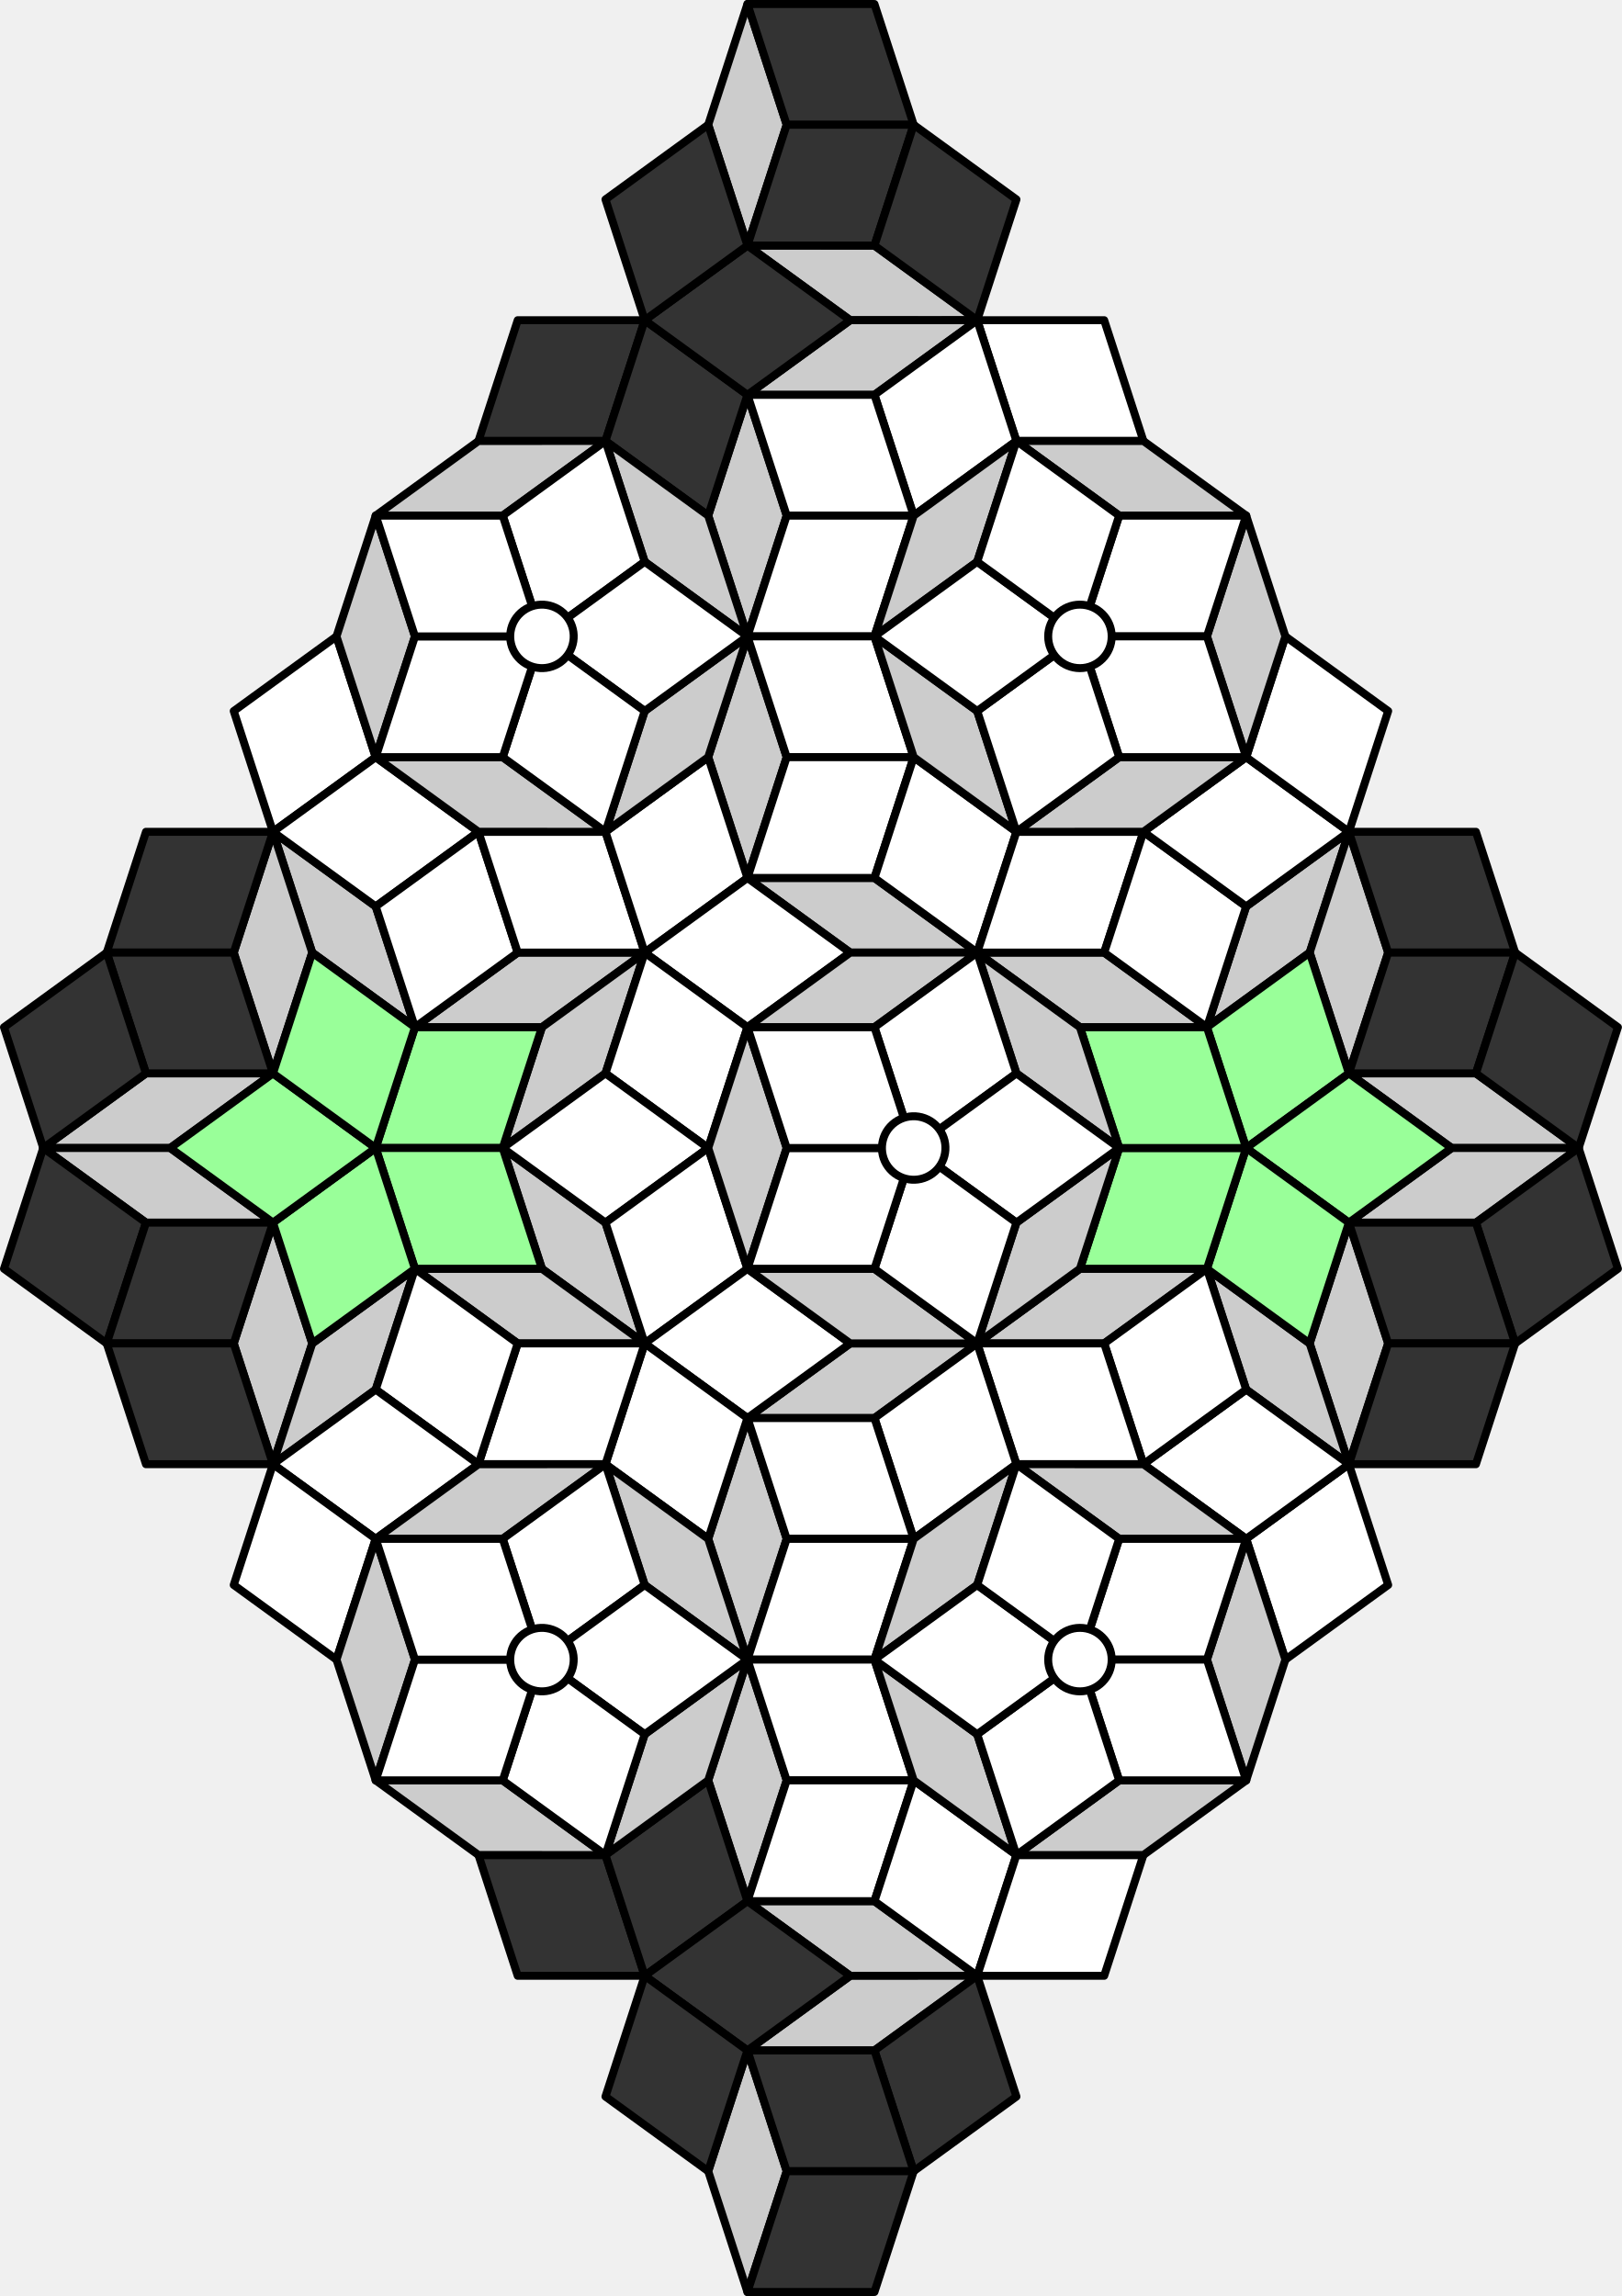
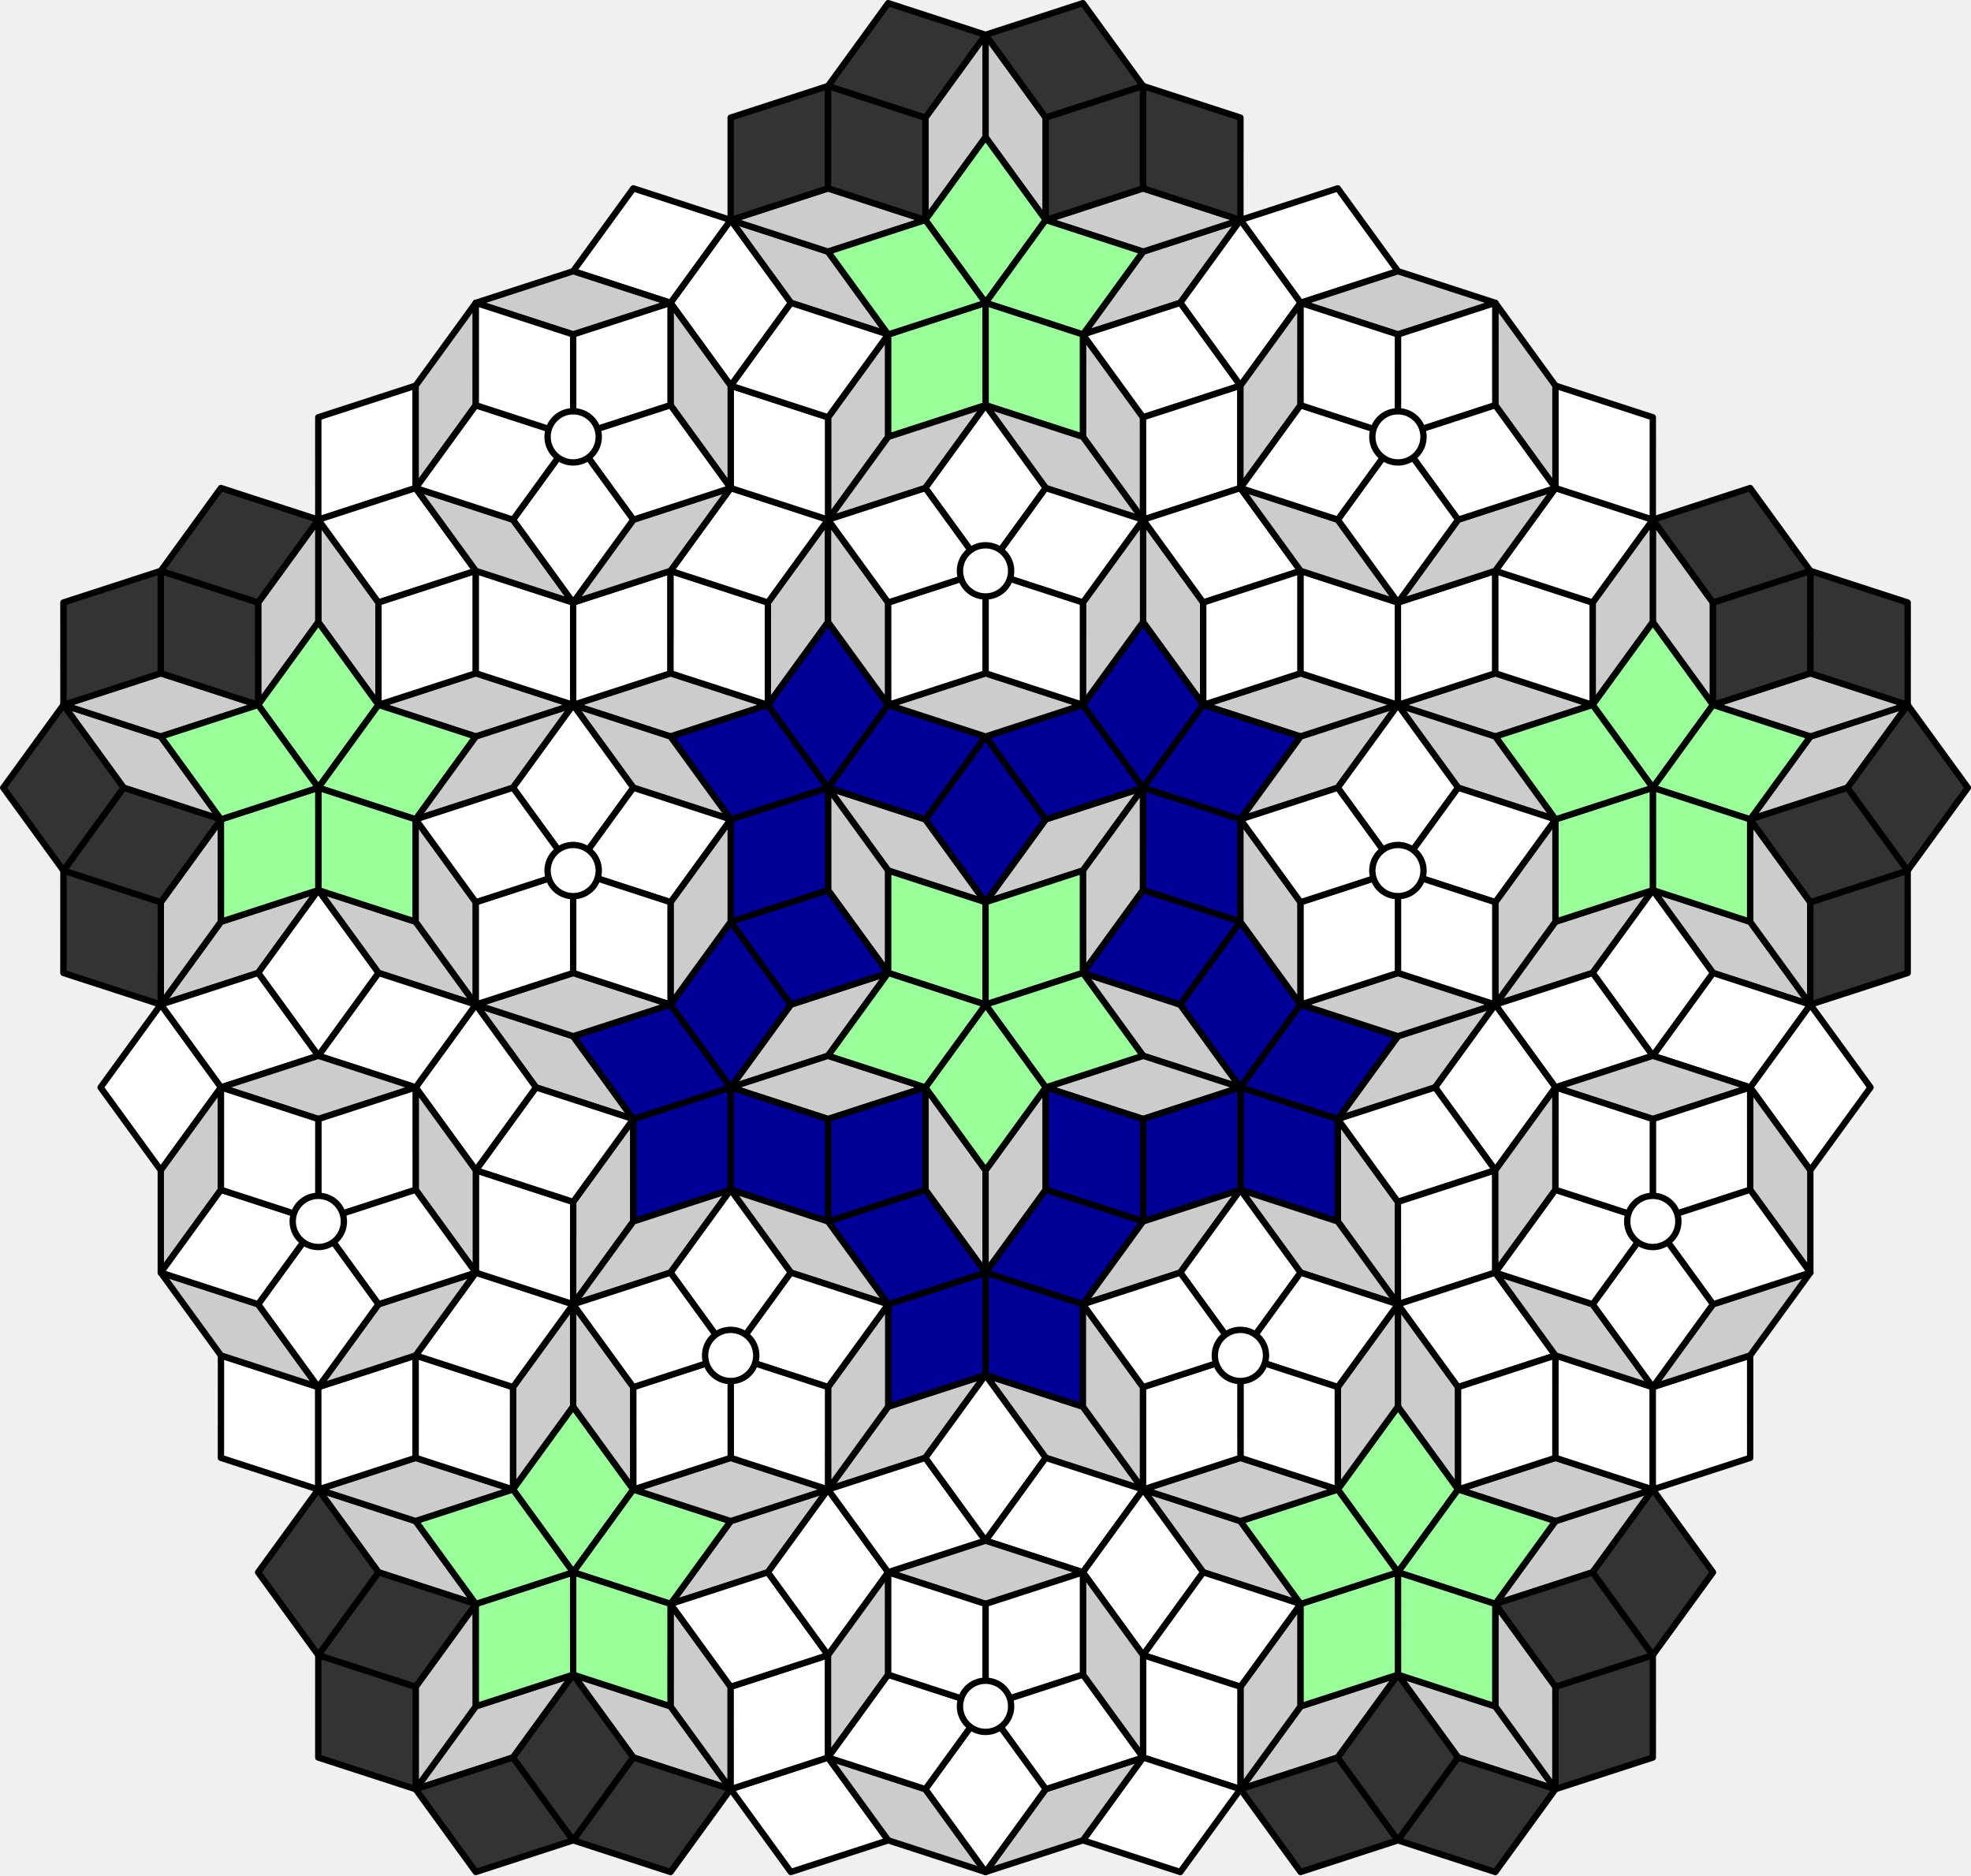
- <svg xmlns="http://www.w3.org/2000/svg" width="960" height="1359.079" viewBox="-5.496 -6.906 9.756 13.812" preserveAspectRatio="xMidYMid meet" id="Penrose_Rhombi_03">
+ <svg xmlns="http://www.w3.org/2000/svg" width="960" height="913.167" viewBox="-9.628 -9.812 19.255 18.316" preserveAspectRatio="xMidYMid meet" id="Penrose_Rhombi_03">
  <g transform="scale(1,-1)">
-     <path fill="#FFF" stroke="none" vector-effect="non-scaling-stroke" stroke-width="2px" stroke-linejoin="round" d="  M 4 0  L 4.236 0.727  3.618 1.176  3.382 1.902  2.618 1.902  2.854 2.629  2.236 3.078  2 3.804  1.382 4.253  1.146 4.98  0.382 4.98  0.618 5.706  0 6.155  -0.236 6.882  -1 6.882  -1.236 6.155  -1.854 5.706  -1.618 4.98  -2.382 4.98  -2.618 4.253  -3.236 3.804  -3.472 3.078  -4.09 2.629  -3.854 1.902  -4.618 1.902  -4.854 1.176  -5.472 0.727  -5.236 0  -5.472 -0.727  -4.854 -1.176  -4.618 -1.902  -3.854 -1.902  -4.09 -2.629  -3.472 -3.078  -3.236 -3.804  -2.618 -4.253  -2.382 -4.98  -1.618 -4.98  -1.854 -5.706  -1.236 -6.155  -1 -6.882  -0.236 -6.882  0 -6.155  0.618 -5.706  0.382 -4.98  1.146 -4.98  1.382 -4.253  2 -3.804  2.236 -3.078  2.854 -2.629  2.618 -1.902  3.382 -1.902  3.618 -1.176  4.236 -0.727 Z" />
    <defs>
-       <path id="t" d="M 0 0   L -0.236 0.727   -0.472 0   -0.236 -0.727  Z" />
-       <path id="f" d="M 0 0   L -0.618 0.449   -1.236 0   -0.618 -0.449  Z" />
-       <path id="o" d="M 0 0   L -0.618 0.449   -1.236 0   -0.618 -0.449  Z" />
+       <g id="t">
+         <path d="M 0 0   L -0.309 0.951   -0.618 0   -0.309 -0.951  Z" />
+       </g>
+       <g id="f">
+         <path d="M 0 0   L -0.809 0.588   -1.618 0   -0.809 -0.588  Z" />
+       </g>
+       <g id="o">
+         <path d="M 0 0   L -0.809 0.588   -1.618 0   -0.809 -0.588  Z" />
+       </g>
      <g id="c5r">
        <g fill="#CCC" opacity="1">
-           <use href="#t" transform="translate(0.763932) rotate(180)" />
-           <use href="#t" transform="translate(0.236068,-0.7265425) rotate(108)" />
-           <use href="#t" transform="translate(-0.618034,-0.449028) rotate(36)" />
-           <use href="#t" transform="translate(-0.618034,0.449028) rotate(324)" />
-           <use href="#t" transform="translate(0.236068,0.7265425) rotate(252)" />
+           <use href="#t" transform="translate(0.9511,0.309) rotate(198)" />
+           <use href="#t" transform="translate(0.5878,-0.809) rotate(126)" />
+           <use href="#t" transform="translate(-0.5878,-0.809) rotate(54)" />
+           <use href="#t" transform="translate(-0.9511,0.309) rotate(342)" />
+           <use href="#t" transform="translate(0,1) rotate(270)" />
        </g>
        <g fill="#FFF" opacity="1">
-           <use href="#f" transform="translate(1,0.7265425) rotate(36)" />
-           <use href="#f" transform="translate(1,-0.7265425) rotate(324)" />
-           <use href="#f" transform="translate(-0.381966,-1.175571) rotate(252)" />
-           <use href="#f" transform="translate(-1.236068) rotate(180)" />
-           <use href="#f" transform="translate(-0.381966,1.175571) rotate(108)" />
-         </g>
-         <circle r="0.191" fill="#FFF" opacity="1" />
+           <use href="#f" transform="translate(0.9511,1.309) rotate(54)" />
+           <use href="#f" transform="translate(1.5388,-0.5) rotate(342)" />
+           <use href="#f" transform="translate(0,-1.618) rotate(270)" />
+           <use href="#f" transform="translate(-1.5388,-0.5) rotate(198)" />
+           <use href="#f" transform="translate(-0.9511,1.309) rotate(126)" />
+         </g>
+         <circle r="0.25" fill="#FFF" opacity="1" />
      </g>
      <g id="c5p">
        <g fill="#9F9" opacity="1">
-           <use href="#f" transform="rotate(216)" />
-           <use href="#f" transform="rotate(144)" />
-           <use href="#f" transform="rotate(72)" />
-           <use href="#f" />
-           <use href="#f" transform="rotate(288)" />
+           <use href="#f" transform="rotate(270)" />
+           <use href="#f" transform="rotate(198)" />
+           <use href="#f" transform="rotate(126)" />
+           <use href="#f" transform="rotate(54)" />
+           <use href="#f" transform="rotate(342)" />
+         </g>
+       </g>
+       <g id="c25">
+         <g fill="#CCC" opacity="1">
+           <use href="#t" transform="translate(-0.5878,1.809) rotate(54)" />
+           <use href="#t" transform="translate(0.5878,1.809) rotate(126)" />
+           <use href="#t" transform="translate(-1.5388,1.118) rotate(198)" />
+           <use href="#t" transform="translate(1.5388,1.118) rotate(342)" />
+           <use href="#t" transform="translate(-1.9021) rotate(126)" />
+           <use href="#t" transform="translate(1.9021) rotate(54)" />
+           <use href="#t" transform="translate(-1.5388,-1.118) rotate(270)" />
+           <use href="#t" transform="translate(1.5388,-1.118) rotate(270)" />
+           <use href="#t" transform="translate(-0.5878,-1.809) rotate(198)" />
+           <use href="#t" transform="translate(0.5878,-1.809) rotate(342)" />
+         </g>
+         <use href="#c5p" transform="rotate(36)" />
+         <g fill="#009" opacity="1">
+           <use href="#f" transform="translate(0,1) rotate(270)" />
+           <use href="#f" transform="translate(1.5388,2.118) rotate(342)" />
+           <use href="#f" transform="translate(1.5388,2.118) rotate(270)" />
+           <use href="#f" transform="translate(1.5388,2.118) rotate(198)" />
+           <use href="#f" transform="translate(1.5388,2.118) rotate(126)" />
+           <use href="#f" transform="translate(0.9511,0.309) rotate(198)" />
+           <use href="#f" transform="translate(2.4899,-0.809) rotate(270)" />
+           <use href="#f" transform="translate(2.4899,-0.809) rotate(198)" />
+           <use href="#f" transform="translate(2.4899,-0.809) rotate(126)" />
+           <use href="#f" transform="translate(2.4899,-0.809) rotate(54)" />
+           <use href="#f" transform="translate(0.5878,-0.809) rotate(126)" />
+           <use href="#f" transform="translate(0,-2.618) rotate(198)" />
+           <use href="#f" transform="translate(0,-2.618) rotate(126)" />
+           <use href="#f" transform="translate(0,-2.618) rotate(54)" />
+           <use href="#f" transform="translate(0,-2.618) rotate(342)" />
+           <use href="#f" transform="translate(-0.5878,-0.809) rotate(54)" />
+           <use href="#f" transform="translate(-2.4899,-0.809) rotate(126)" />
+           <use href="#f" transform="translate(-2.4899,-0.809) rotate(54)" />
+           <use href="#f" transform="translate(-2.4899,-0.809) rotate(342)" />
+           <use href="#f" transform="translate(-2.4899,-0.809) rotate(270)" />
+           <use href="#f" transform="translate(-0.9511,0.309) rotate(342)" />
+           <use href="#f" transform="translate(-1.5388,2.118) rotate(54)" />
+           <use href="#f" transform="translate(-1.5388,2.118) rotate(342)" />
+           <use href="#f" transform="translate(-1.5388,2.118) rotate(270)" />
+           <use href="#f" transform="translate(-1.5388,2.118) rotate(198)" />
        </g>
      </g>
    </defs>
-     <g stroke-width="0.048" stroke="#000" paint-order="fill stroke" stroke-linejoin="round" stroke-opacity="1">
+     <g stroke-width="0.062" stroke="#000" paint-order="fill stroke" stroke-linejoin="round" stroke-opacity="1">
      <g fill="#CCC" opacity="1">
-         <use href="#t" transform="translate(-0.763932,6.155367)" />
-         <use href="#t" transform="translate(-0.236068,5.428825) rotate(72)" />
-         <use href="#t" transform="translate(-0.236068,4.530769) rotate(288)" />
-         <use href="#t" transform="translate(-0.763932,3.804226)" />
-         <use href="#t" transform="translate(-0.763932,2.351141)" />
-         <use href="#t" transform="translate(-0.236068,1.624598) rotate(72)" />
-         <use href="#t" transform="translate(2,1.453085) rotate(144)" />
-         <use href="#t" transform="translate(-3.236068,1.453085) rotate(36)" />
-         <use href="#t" transform="translate(2.854102,1.175571)" />
-         <use href="#t" transform="translate(-4.09017,1.175571) rotate(180)" />
-         <use href="#t" transform="translate(1.145898,1.175571) rotate(72)" />
-         <use href="#t" transform="translate(-2.381966,1.175571) rotate(108)" />
-         <use href="#t" transform="translate(-1.854102,0.449028) rotate(324)" />
-         <use href="#t" transform="translate(3.381966,0.449028) rotate(72)" />
-         <use href="#t" transform="translate(-4.618034,0.449028) rotate(108)" />
-         <use href="#t" transform="translate(3.381966,-0.449028) rotate(288)" />
-         <use href="#t" transform="translate(-4.618034,-0.449028) rotate(252)" />
-         <use href="#t" transform="translate(-1.854102,-0.449028) rotate(36)" />
-         <use href="#t" transform="translate(1.145898,-1.175571) rotate(288)" />
-         <use href="#t" transform="translate(-2.381966,-1.175571) rotate(252)" />
-         <use href="#t" transform="translate(2.854102,-1.175571)" />
-         <use href="#t" transform="translate(-4.09017,-1.175571) rotate(180)" />
-         <use href="#t" transform="translate(2,-1.453085) rotate(216)" />
-         <use href="#t" transform="translate(-3.236068,-1.453085) rotate(324)" />
-         <use href="#t" transform="translate(-0.236068,-1.624598) rotate(288)" />
-         <use href="#t" transform="translate(-0.763932,-2.351141)" />
-         <use href="#t" transform="translate(-0.763932,-3.804226)" />
-         <use href="#t" transform="translate(-0.236068,-4.530769) rotate(72)" />
-         <use href="#t" transform="translate(-0.236068,-5.428825) rotate(288)" />
-         <use href="#t" transform="translate(-0.763932,-6.155367)" />
+         <use href="#t" transform="translate(4.6165,-7.3541) rotate(234)" />
+         <use href="#t" transform="translate(3.441,-7.3541) rotate(306)" />
+         <use href="#t" transform="translate(-3.441,-7.3541) rotate(234)" />
+         <use href="#t" transform="translate(-4.6165,-7.3541) rotate(306)" />
+         <use href="#t" transform="translate(5.5676,-6.6631) rotate(18)" />
+         <use href="#t" transform="translate(2.4899,-6.6631) rotate(162)" />
+         <use href="#t" transform="translate(-2.4899,-6.6631) rotate(18)" />
+         <use href="#t" transform="translate(-5.5676,-6.6631) rotate(162)" />
+         <use href="#t" transform="translate(5.9309,-5.5451) rotate(306)" />
+         <use href="#t" transform="translate(2.1266,-5.5451) rotate(234)" />
+         <use href="#t" transform="translate(-2.1266,-5.5451) rotate(306)" />
+         <use href="#t" transform="translate(-5.9309,-5.5451) rotate(234)" />
+         <use href="#t" transform="translate(5.5676,-4.4271) rotate(90)" />
+         <use href="#t" transform="translate(-5.5676,-4.4271) rotate(90)" />
+         <use href="#t" transform="translate(0.5878,-4.4271) rotate(234)" />
+         <use href="#t" transform="translate(-0.5878,-4.4271) rotate(306)" />
+         <use href="#t" transform="translate(4.6165,-3.7361) rotate(18)" />
+         <use href="#t" transform="translate(-4.6165,-3.7361) rotate(162)" />
+         <use href="#t" transform="translate(4.0287,-1.9271) rotate(18)" />
+         <use href="#t" transform="translate(-4.0287,-1.9271) rotate(162)" />
+         <use href="#t" transform="translate(4.392,-0.809) rotate(306)" />
+         <use href="#t" transform="translate(-4.392,-0.809) rotate(234)" />
+         <use href="#t" transform="translate(5.9309,0.309) rotate(306)" />
+         <use href="#t" transform="translate(-5.9309,0.309) rotate(234)" />
+         <use href="#t" transform="translate(7.1064,0.309) rotate(234)" />
+         <use href="#t" transform="translate(-7.1064,0.309) rotate(306)" />
+         <use href="#t" transform="translate(8.0575,1) rotate(18)" />
+         <use href="#t" transform="translate(-8.0575,1) rotate(162)" />
+         <use href="#t" transform="translate(8.4208,2.118) rotate(306)" />
+         <use href="#t" transform="translate(-8.4208,2.118) rotate(234)" />
+         <use href="#t" transform="translate(8.0575,3.2361) rotate(90)" />
+         <use href="#t" transform="translate(-8.0575,3.2361) rotate(90)" />
+         <use href="#t" transform="translate(4.9798,3.2361) rotate(90)" />
+         <use href="#t" transform="translate(3.0777,3.2361) rotate(90)" />
+         <use href="#t" transform="translate(-3.0777,3.2361) rotate(90)" />
+         <use href="#t" transform="translate(-4.9798,3.2361) rotate(90)" />
+         <use href="#t" transform="translate(7.1064,3.9271) rotate(18)" />
+         <use href="#t" transform="translate(5.9309,3.9271) rotate(162)" />
+         <use href="#t" transform="translate(2.1266,3.9271) rotate(18)" />
+         <use href="#t" transform="translate(-2.1266,3.9271) rotate(162)" />
+         <use href="#t" transform="translate(-5.9309,3.9271) rotate(18)" />
+         <use href="#t" transform="translate(-7.1064,3.9271) rotate(162)" />
+         <use href="#t" transform="translate(1.5388,5.7361) rotate(18)" />
+         <use href="#t" transform="translate(-1.5388,5.7361) rotate(162)" />
+         <use href="#t" transform="translate(1.9021,6.8541) rotate(306)" />
+         <use href="#t" transform="translate(-1.9021,6.8541) rotate(234)" />
+         <use href="#t" transform="translate(1.5388,7.9721) rotate(90)" />
+         <use href="#t" transform="translate(-1.5388,7.9721) rotate(90)" />
+         <use href="#t" transform="translate(0.5878,8.6631) rotate(18)" />
+         <use href="#t" transform="translate(-0.5878,8.6631) rotate(162)" />
      </g>
      <g fill="#333" opacity="1" stroke="#000">
-         <use href="#o" transform="translate(0.381966,-4.979797) rotate(72)" />
-         <use href="#o" transform="translate(-1,-5.428825) rotate(144)" />
-         <use href="#o" transform="translate(-1,-6.88191) rotate(216)" />
-         <use href="#o" transform="translate(-5.236068) rotate(108)" />
-         <use href="#o" transform="translate(-3.854102,-0.449028) rotate(36)" />
-         <use href="#o" transform="translate(-3.854102,-1.902113) rotate(324)" />
-         <use href="#o" transform="translate(4) rotate(72)" />
-         <use href="#o" transform="translate(2.618034,-0.449028) rotate(144)" />
-         <use href="#o" transform="translate(2.618034,-1.902113) rotate(216)" />
-         <use href="#o" transform="translate(-3.854102,1.902113) rotate(36)" />
-         <use href="#o" transform="translate(-3.854102,0.449028) rotate(324)" />
-         <use href="#o" transform="translate(-5.236068) rotate(252)" />
-         <use href="#o" transform="translate(2.618034,1.902113) rotate(144)" />
-         <use href="#o" transform="translate(2.618034,0.449028) rotate(216)" />
-         <use href="#o" transform="translate(4) rotate(288)" />
-         <use href="#o" transform="translate(-1,6.88191) rotate(144)" />
-         <use href="#o" transform="translate(-1,5.428825) rotate(216)" />
-         <use href="#o" transform="translate(0.381966,4.979797) rotate(288)" />
-       </g>
-       <g fill="#333" opacity="1" stroke="#000">
-         <use href="#o" transform="translate(-1.618034,-4.979797) rotate(324)" />
-         <use href="#o" transform="translate(-1.618034,-4.979797) rotate(252)" />
-         <use href="#o" transform="translate(-1.618034,-4.979797) rotate(180)" />
-         <use href="#o" transform="translate(-1.618034,-4.979797) rotate(108)" />
-         <use href="#o" transform="translate(-1.618034,4.979797) rotate(36)" />
-         <use href="#o" transform="translate(-1.618034,4.979797) rotate(108)" />
-         <use href="#o" transform="translate(-1.618034,4.979797) rotate(180)" />
-         <use href="#o" transform="translate(-1.618034,4.979797) rotate(252)" />
+         <use href="#o" transform="translate(-5.5676,-7.6631) rotate(162)" />
+         <use href="#o" transform="translate(-4.0287,-6.5451) rotate(90)" />
+         <use href="#o" transform="translate(-2.4899,-7.6631) rotate(18)" />
+         <use href="#o" transform="translate(2.4899,-7.6631) rotate(162)" />
+         <use href="#o" transform="translate(4.0287,-6.5451) rotate(90)" />
+         <use href="#o" transform="translate(5.5676,-7.6631) rotate(18)" />
+         <use href="#o" transform="translate(-5.5676,-7.6631) rotate(306)" />
+         <use href="#o" transform="translate(-4.9798,-5.8541) rotate(18)" />
+         <use href="#o" transform="translate(-6.5186,-4.7361) rotate(90)" />
+         <use href="#o" transform="translate(5.5676,-7.6631) rotate(234)" />
+         <use href="#o" transform="translate(4.9798,-5.8541) rotate(162)" />
+         <use href="#o" transform="translate(6.5186,-4.7361) rotate(90)" />
+         <use href="#o" transform="translate(-8.0575) rotate(306)" />
+         <use href="#o" transform="translate(-7.4697,1.809) rotate(18)" />
+         <use href="#o" transform="translate(-9.0085,2.9271) rotate(90)" />
+         <use href="#o" transform="translate(8.0575) rotate(234)" />
+         <use href="#o" transform="translate(7.4697,1.809) rotate(162)" />
+         <use href="#o" transform="translate(9.0085,2.9271) rotate(90)" />
+         <use href="#o" transform="translate(-9.0085,2.9271) rotate(234)" />
+         <use href="#o" transform="translate(-7.1064,2.9271) rotate(306)" />
+         <use href="#o" transform="translate(-6.5186,4.7361) rotate(18)" />
+         <use href="#o" transform="translate(9.0085,2.9271) rotate(306)" />
+         <use href="#o" transform="translate(7.1064,2.9271) rotate(234)" />
+         <use href="#o" transform="translate(6.5186,4.7361) rotate(162)" />
+         <use href="#o" transform="translate(-2.4899,7.6631) rotate(234)" />
+         <use href="#o" transform="translate(-0.5878,7.6631) rotate(306)" />
+         <use href="#o" transform="translate(0,9.4721) rotate(18)" />
+         <use href="#o" transform="translate(0,9.4721) rotate(162)" />
+         <use href="#o" transform="translate(0.5878,7.6631) rotate(234)" />
+         <use href="#o" transform="translate(2.4899,7.6631) rotate(306)" />
      </g>
      <g fill="#FFF" opacity="1">
-         <use href="#o" transform="translate(2.618034,-1.902113) rotate(72)" />
-         <use href="#o" transform="translate(2.618034,-1.902113)" />
-         <use href="#o" transform="translate(1.763932,-0.7265425) rotate(72)" />
-         <use href="#o" transform="translate(0.381966,-1.175571) rotate(144)" />
-         <use href="#o" transform="translate(0.381966,-1.175571) rotate(72)" />
-         <use href="#o" transform="translate(-1,-1.624598) rotate(144)" />
-         <use href="#o" transform="translate(-1,-3.077684) rotate(216)" />
-         <use href="#o" transform="translate(-1,-3.077684) rotate(144)" />
-         <use href="#o" transform="translate(-1,-4.530769) rotate(216)" />
-         <use href="#o" transform="translate(0.381966,-4.979797) rotate(288)" />
-         <use href="#o" transform="translate(0.381966,-4.979797) rotate(216)" />
-         <use href="#o" transform="translate(0.381966,4.979797) rotate(144)" />
-         <use href="#o" transform="translate(0.381966,4.979797) rotate(72)" />
-         <use href="#o" transform="translate(-1,4.530769) rotate(144)" />
-         <use href="#o" transform="translate(-1,3.077684) rotate(216)" />
-         <use href="#o" transform="translate(-1,3.077684) rotate(144)" />
-         <use href="#o" transform="translate(-1,1.624598) rotate(216)" />
-         <use href="#o" transform="translate(0.381966,1.175571) rotate(288)" />
-         <use href="#o" transform="translate(0.381966,1.175571) rotate(216)" />
-         <use href="#o" transform="translate(1.763932,0.7265425) rotate(288)" />
-         <use href="#o" transform="translate(2.618034,1.902113)" />
-         <use href="#o" transform="translate(2.618034,1.902113) rotate(288)" />
-       </g>
-       <g fill="#FFF" opacity="1">
-         <use href="#o" transform="translate(-3.854102,1.902113) rotate(252)" />
-         <use href="#o" transform="translate(-3.854102,1.902113) rotate(180)" />
-         <use href="#o" transform="translate(-3,0.7265425) rotate(252)" />
-         <use href="#o" transform="translate(-1.618034,1.175571) rotate(324)" />
-         <use href="#o" transform="translate(-1.618034,1.175571) rotate(252)" />
-         <use href="#o" transform="translate(-1.618034,1.175571) rotate(180)" />
-         <use href="#o" transform="translate(-1.618034,1.175571) rotate(108)" />
-         <use href="#o" transform="translate(-2.472136) rotate(180)" />
-         <use href="#o" transform="translate(-1.618034,-1.175571) rotate(252)" />
-         <use href="#o" transform="translate(-1.618034,-1.175571) rotate(180)" />
-         <use href="#o" transform="translate(-1.618034,-1.175571) rotate(108)" />
-         <use href="#o" transform="translate(-1.618034,-1.175571) rotate(36)" />
-         <use href="#o" transform="translate(-3,-0.7265425) rotate(108)" />
-         <use href="#o" transform="translate(-3.854102,-1.902113) rotate(180)" />
-         <use href="#o" transform="translate(-3.854102,-1.902113) rotate(108)" />
-       </g>
-       <use href="#c5p" transform="translate(2) rotate(36)" />
-       <use href="#c5p" transform="translate(-3.236068)" />
-       <use href="#c5r" transform="translate(1,-3.077684)" />
-       <use href="#c5r" transform="translate(-2.236068,-3.077684) rotate(36)" />
-       <use href="#c5r" transform="rotate(36)" />
-       <use href="#c5r" transform="translate(-2.236068,3.077684) rotate(36)" />
-       <use href="#c5r" transform="translate(1,3.077684)" />
+         <use href="#o" transform="translate(-2.4899,-7.6631) rotate(162)" />
+         <use href="#o" transform="translate(-2.4899,-7.6631) rotate(234)" />
+         <use href="#o" transform="translate(-3.0777,-5.8541) rotate(162)" />
+         <use href="#o" transform="translate(-1.5388,-4.7361) rotate(90)" />
+         <use href="#o" transform="translate(-1.5388,-4.7361) rotate(162)" />
+         <use href="#o" transform="translate(0,-3.618) rotate(90)" />
+         <use href="#o" transform="translate(1.5388,-4.7361) rotate(18)" />
+         <use href="#o" transform="translate(1.5388,-4.7361) rotate(90)" />
+         <use href="#o" transform="translate(3.0777,-5.8541) rotate(18)" />
+         <use href="#o" transform="translate(2.4899,-7.6631) rotate(306)" />
+         <use href="#o" transform="translate(2.4899,-7.6631) rotate(18)" />
+         <use href="#o" transform="translate(8.0575) rotate(90)" />
+         <use href="#o" transform="translate(8.0575) rotate(18)" />
+         <use href="#o" transform="translate(6.5186,1.118) rotate(90)" />
+         <use href="#o" transform="translate(4.9798) rotate(162)" />
+         <use href="#o" transform="translate(4.9798) rotate(90)" />
+         <use href="#o" transform="translate(3.441,-1.118) rotate(162)" />
+         <use href="#o" transform="translate(4.0287,-2.9271) rotate(234)" />
+         <use href="#o" transform="translate(4.0287,-2.9271) rotate(162)" />
+         <use href="#o" transform="translate(4.6165,-4.7361) rotate(234)" />
+         <use href="#o" transform="translate(6.5186,-4.7361) rotate(306)" />
+         <use href="#o" transform="translate(6.5186,-4.7361) rotate(234)" />
+         <use href="#o" transform="translate(-6.5186,-4.7361) rotate(306)" />
+         <use href="#o" transform="translate(-6.5186,-4.7361) rotate(234)" />
+         <use href="#o" transform="translate(-4.6165,-4.7361) rotate(306)" />
+         <use href="#o" transform="translate(-4.0287,-2.9271) rotate(18)" />
+         <use href="#o" transform="translate(-4.0287,-2.9271) rotate(306)" />
+         <use href="#o" transform="translate(-3.441,-1.118) rotate(18)" />
+         <use href="#o" transform="translate(-4.9798) rotate(90)" />
+         <use href="#o" transform="translate(-4.9798) rotate(18)" />
+         <use href="#o" transform="translate(-6.5186,1.118) rotate(90)" />
+         <use href="#o" transform="translate(-8.0575) rotate(162)" />
+         <use href="#o" transform="translate(-8.0575) rotate(90)" />
+         <use href="#o" transform="translate(-6.5186,4.7361) rotate(234)" />
+         <use href="#o" transform="translate(-6.5186,4.7361) rotate(162)" />
+         <use href="#o" transform="translate(-5.9309,2.9271) rotate(234)" />
+         <use href="#o" transform="translate(-4.0287,2.9271) rotate(306)" />
+         <use href="#o" transform="translate(-4.0287,2.9271) rotate(234)" />
+         <use href="#o" transform="translate(-2.1266,2.9271) rotate(306)" />
+         <use href="#o" transform="translate(-1.5388,4.7361) rotate(18)" />
+         <use href="#o" transform="translate(-1.5388,4.7361) rotate(306)" />
+         <use href="#o" transform="translate(-0.9511,6.5451) rotate(18)" />
+         <use href="#o" transform="translate(-2.4899,7.6631) rotate(90)" />
+         <use href="#o" transform="translate(-2.4899,7.6631) rotate(18)" />
+         <use href="#o" transform="translate(2.4899,7.6631) rotate(162)" />
+         <use href="#o" transform="translate(2.4899,7.6631) rotate(90)" />
+         <use href="#o" transform="translate(0.9511,6.5451) rotate(162)" />
+         <use href="#o" transform="translate(1.5388,4.7361) rotate(234)" />
+         <use href="#o" transform="translate(1.5388,4.7361) rotate(162)" />
+         <use href="#o" transform="translate(2.1266,2.9271) rotate(234)" />
+         <use href="#o" transform="translate(4.0287,2.9271) rotate(306)" />
+         <use href="#o" transform="translate(4.0287,2.9271) rotate(234)" />
+         <use href="#o" transform="translate(5.9309,2.9271) rotate(306)" />
+         <use href="#o" transform="translate(6.5186,4.7361) rotate(18)" />
+         <use href="#o" transform="translate(6.5186,4.7361) rotate(306)" />
+       </g>
+       <use href="#c25" />
+       <use href="#c5p" transform="translate(-4.0287,-5.5451)" />
+       <use href="#c5p" transform="translate(4.0287,-5.5451)" />
+       <use href="#c5p" transform="translate(-6.5186,2.118)" />
+       <use href="#c5p" transform="translate(6.5186,2.118)" />
+       <use href="#c5p" transform="translate(0,6.8541)" />
+       <use href="#c5r" transform="translate(0,-6.8541)" />
+       <use href="#c5r" transform="translate(-2.4899,-3.4271) rotate(36)" />
+       <use href="#c5r" transform="translate(2.4899,-3.4271) rotate(36)" />
+       <use href="#c5r" transform="translate(-6.5186,-2.118)" />
+       <use href="#c5r" transform="translate(6.5186,-2.118)" />
+       <use href="#c5r" transform="translate(-4.0287,1.309) rotate(36)" />
+       <use href="#c5r" transform="translate(4.0287,1.309) rotate(36)" />
+       <use href="#c5r" transform="translate(0,4.2361) rotate(36)" />
+       <use href="#c5r" transform="translate(-4.0287,5.5451)" />
+       <use href="#c5r" transform="translate(4.0287,5.5451)" />
    </g>
  </g>
</svg>
